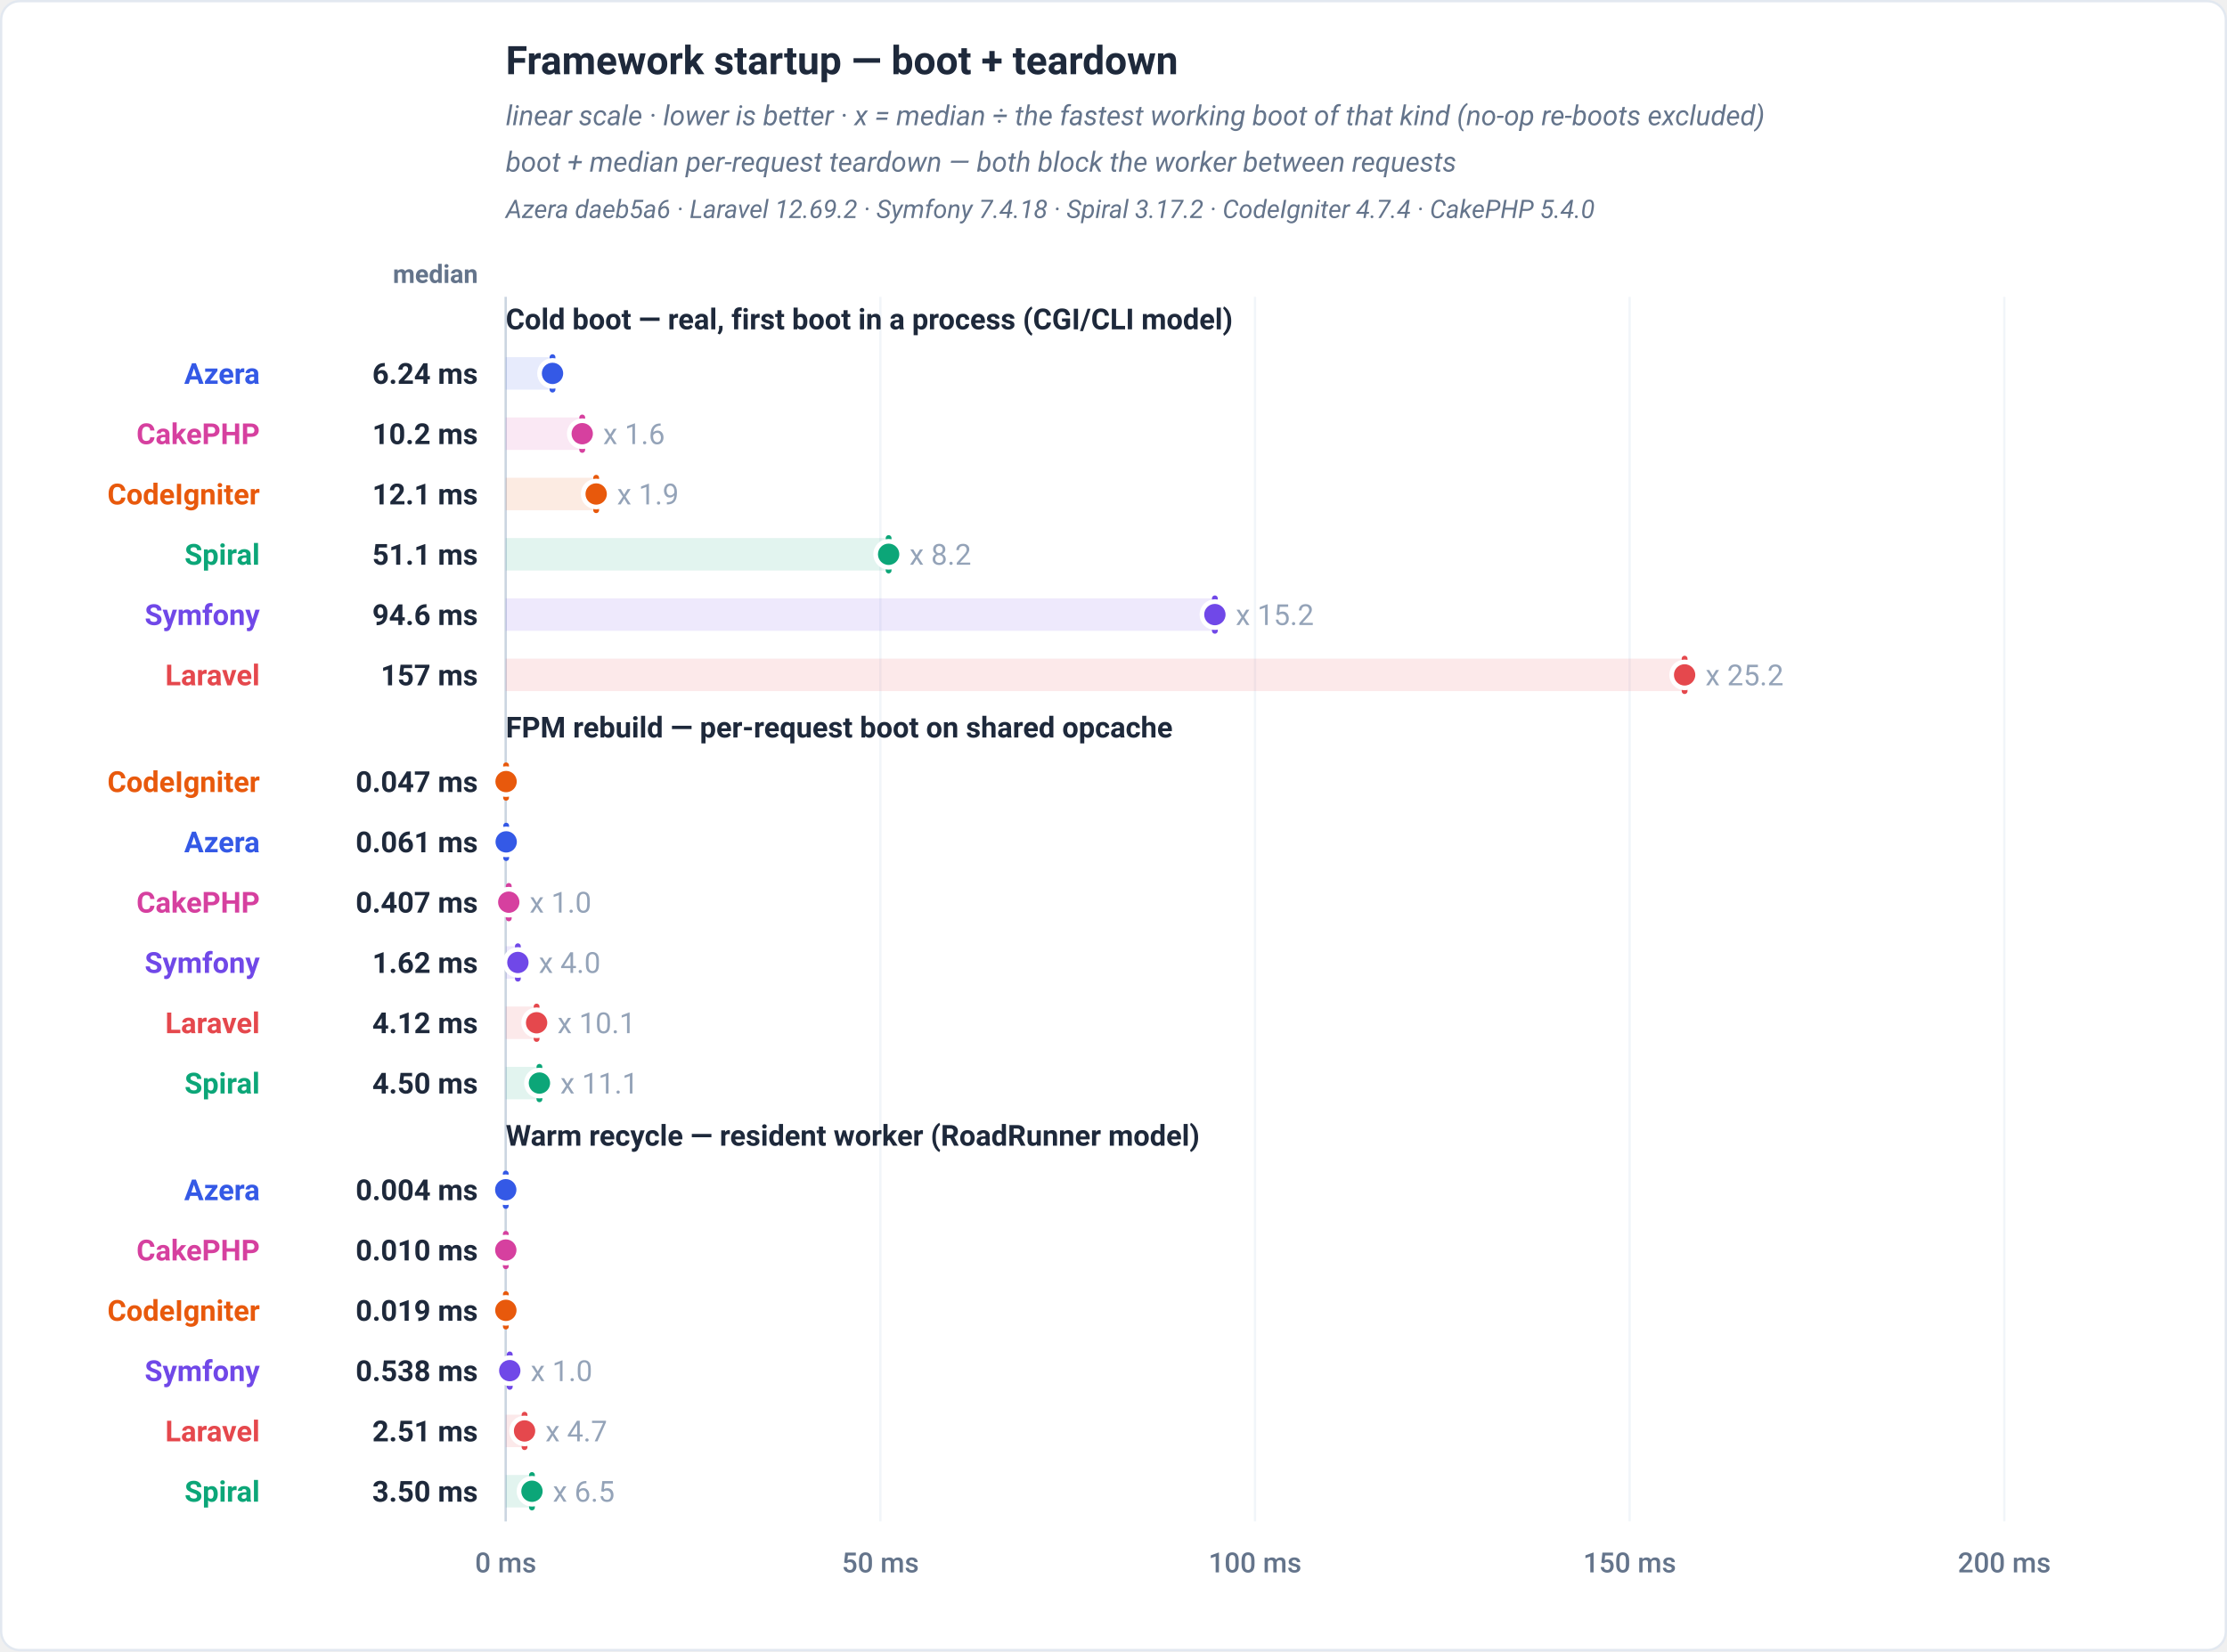
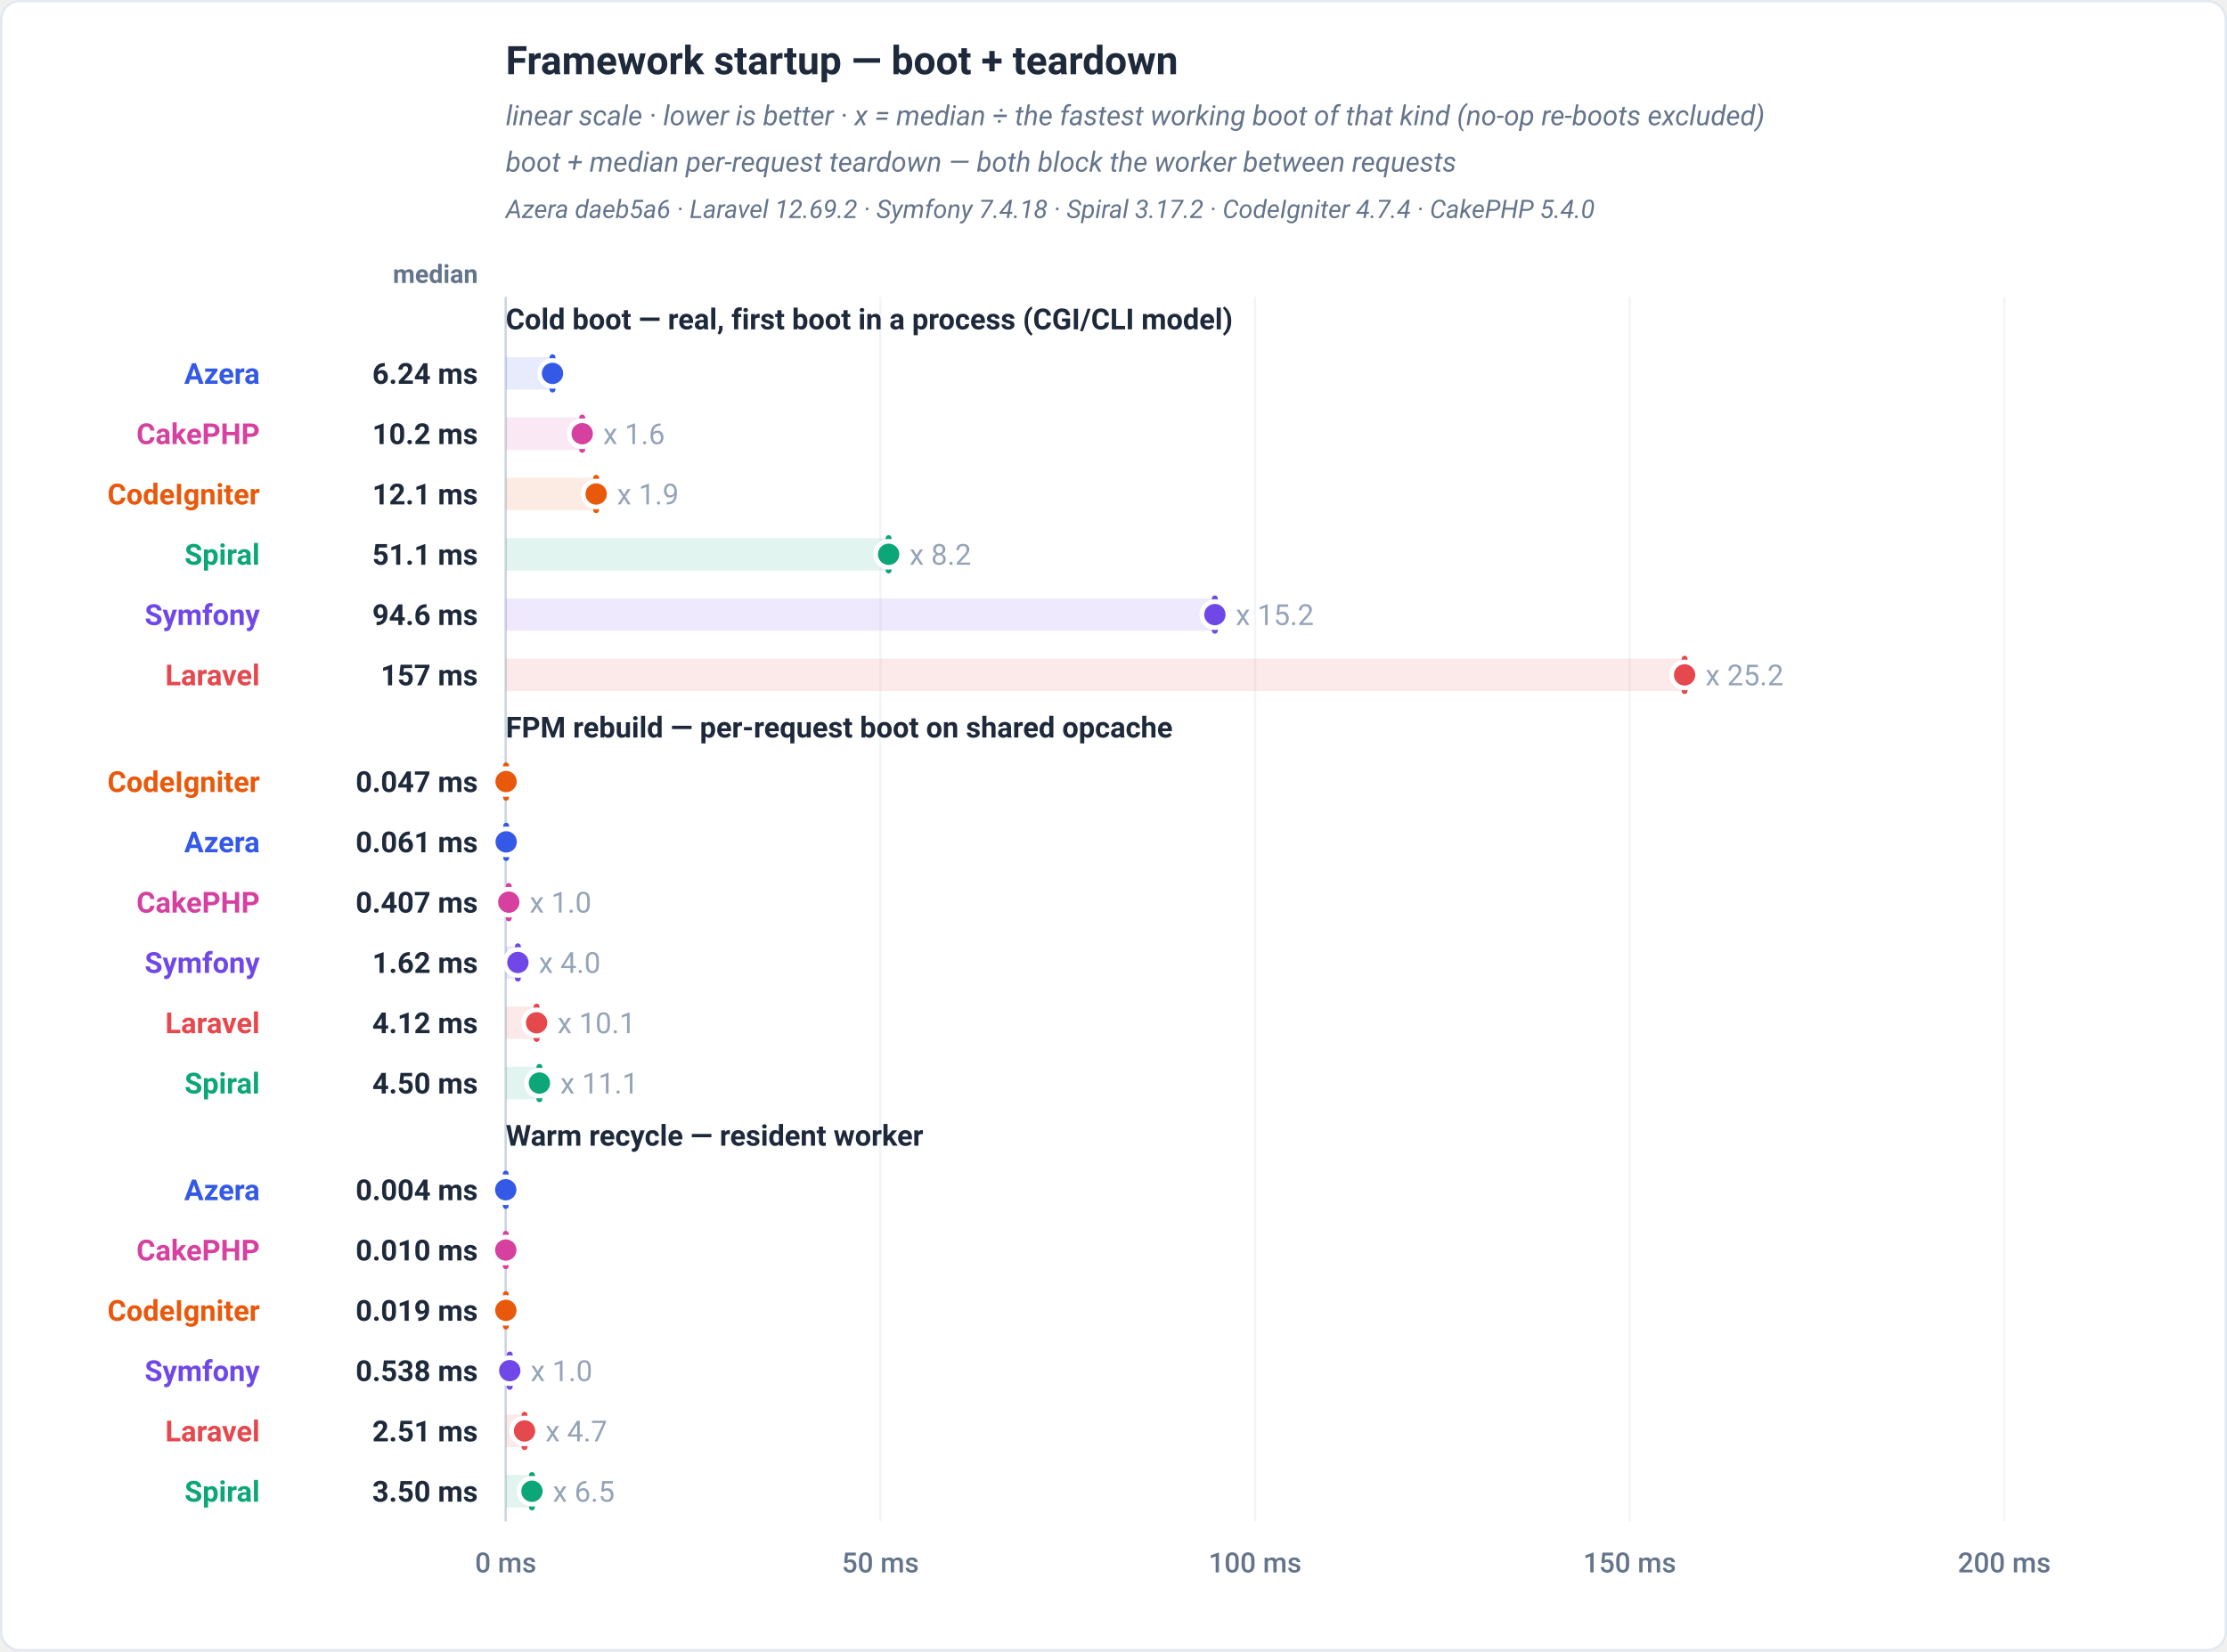
<svg xmlns="http://www.w3.org/2000/svg" viewBox="0 0 960 712" width="960" height="712" role="img" font-family="-apple-system,BlinkMacSystemFont,'Segoe UI',Roboto,Helvetica,Arial,sans-serif">
  <rect x="0.5" y="0.5" width="959" height="711" rx="8" fill="#ffffff" stroke="#e2e8f0" />
  <text x="218" y="32" font-family="-apple-system,BlinkMacSystemFont,'Segoe UI',Roboto,Helvetica,Arial,sans-serif" font-size="17" font-weight="700" fill="#1e293b" text-anchor="start">Framework startup — boot + teardown</text>
  <text x="218" y="54" font-family="-apple-system,BlinkMacSystemFont,'Segoe UI',Roboto,Helvetica,Arial,sans-serif" font-size="12" font-weight="400" fill="#64748b" text-anchor="start" font-style="italic">linear scale · lower is better · x = median ÷ the fastest working boot of that kind (no-op re-boots excluded)</text>
  <text x="218" y="74" font-family="-apple-system,BlinkMacSystemFont,'Segoe UI',Roboto,Helvetica,Arial,sans-serif" font-size="12" font-weight="400" fill="#64748b" text-anchor="start" font-style="italic">boot + median per-request teardown — both block the worker between requests</text>
  <text x="218" y="94" font-family="-apple-system,BlinkMacSystemFont,'Segoe UI',Roboto,Helvetica,Arial,sans-serif" font-size="11" font-weight="400" fill="#64748b" text-anchor="start" font-style="italic">Azera daeb5a6 · Laravel 12.69.2 · Symfony 7.4.18 · Spiral 3.17.2 · CodeIgniter 4.7.4 · CakePHP 5.4.0</text>
  <text x="206" y="122" font-family="-apple-system,BlinkMacSystemFont,'Segoe UI',Roboto,Helvetica,Arial,sans-serif" font-size="11" font-weight="600" fill="#64748b" text-anchor="end">median</text>
  <line x1="218" y1="128" x2="218" y2="656" stroke="#f1f5f9" stroke-width="1" />
  <text x="218" y="678" font-family="-apple-system,BlinkMacSystemFont,'Segoe UI',Roboto,Helvetica,Arial,sans-serif" font-size="12" font-weight="500" fill="#64748b" text-anchor="middle">0 ms</text>
  <line x1="379.5" y1="128" x2="379.5" y2="656" stroke="#f1f5f9" stroke-width="1" />
  <text x="379.5" y="678" font-family="-apple-system,BlinkMacSystemFont,'Segoe UI',Roboto,Helvetica,Arial,sans-serif" font-size="12" font-weight="500" fill="#64748b" text-anchor="middle">50 ms</text>
  <line x1="541" y1="128" x2="541" y2="656" stroke="#f1f5f9" stroke-width="1" />
  <text x="541" y="678" font-family="-apple-system,BlinkMacSystemFont,'Segoe UI',Roboto,Helvetica,Arial,sans-serif" font-size="12" font-weight="500" fill="#64748b" text-anchor="middle">100 ms</text>
  <line x1="702.5" y1="128" x2="702.5" y2="656" stroke="#f1f5f9" stroke-width="1" />
  <text x="702.5" y="678" font-family="-apple-system,BlinkMacSystemFont,'Segoe UI',Roboto,Helvetica,Arial,sans-serif" font-size="12" font-weight="500" fill="#64748b" text-anchor="middle">150 ms</text>
  <line x1="864" y1="128" x2="864" y2="656" stroke="#f1f5f9" stroke-width="1" />
  <text x="864" y="678" font-family="-apple-system,BlinkMacSystemFont,'Segoe UI',Roboto,Helvetica,Arial,sans-serif" font-size="12" font-weight="500" fill="#64748b" text-anchor="middle">200 ms</text>
  <line x1="218" y1="128" x2="218" y2="656" stroke="#cbd5e1" stroke-width="1" />
  <text x="218" y="142" font-family="-apple-system,BlinkMacSystemFont,'Segoe UI',Roboto,Helvetica,Arial,sans-serif" font-size="12.5" font-weight="700" fill="#1e293b" text-anchor="start">Cold boot — real, first boot in a process (CGI/CLI model)</text>
  <rect x="218" y="154" width="20.17" height="14" fill="#3459e6" fill-opacity="0.12" />
  <line x1="238.17" y1="161" x2="238.17" y2="161" stroke="#3459e6" stroke-width="2.5" stroke-linecap="round" opacity="0.5" />
  <line x1="238.17" y1="154" x2="238.17" y2="168" stroke="#3459e6" stroke-width="2.5" stroke-linecap="round" />
  <circle cx="238.17" cy="161" r="5.6" fill="#3459e6" stroke="#ffffff" stroke-width="2" />
  <text x="112" y="165.5" font-family="-apple-system,BlinkMacSystemFont,'Segoe UI',Roboto,Helvetica,Arial,sans-serif" font-size="12.5" font-weight="700" fill="#3459e6" text-anchor="end">Azera</text>
  <text x="206" y="165.5" font-family="-apple-system,BlinkMacSystemFont,'Segoe UI',Roboto,Helvetica,Arial,sans-serif" font-size="12.5" font-weight="700" fill="#1e293b" text-anchor="end">6.24 ms</text>
  <rect x="218" y="180" width="32.98" height="14" fill="#d6409f" fill-opacity="0.12" />
  <line x1="250.98" y1="187" x2="250.98" y2="187" stroke="#d6409f" stroke-width="2.5" stroke-linecap="round" opacity="0.5" />
  <line x1="250.98" y1="180" x2="250.98" y2="194" stroke="#d6409f" stroke-width="2.5" stroke-linecap="round" />
  <circle cx="250.98" cy="187" r="5.6" fill="#d6409f" stroke="#ffffff" stroke-width="2" />
  <text x="259.98" y="191.5" font-family="-apple-system,BlinkMacSystemFont,'Segoe UI',Roboto,Helvetica,Arial,sans-serif" font-size="12.5" font-weight="400" fill="#94a3b8" text-anchor="start" stroke="#ffffff" stroke-width="3" paint-order="stroke" stroke-linejoin="round">x 1.6</text>
  <text x="112" y="191.5" font-family="-apple-system,BlinkMacSystemFont,'Segoe UI',Roboto,Helvetica,Arial,sans-serif" font-size="12.5" font-weight="700" fill="#d6409f" text-anchor="end">CakePHP</text>
  <text x="206" y="191.5" font-family="-apple-system,BlinkMacSystemFont,'Segoe UI',Roboto,Helvetica,Arial,sans-serif" font-size="12.5" font-weight="700" fill="#1e293b" text-anchor="end">10.2 ms</text>
  <rect x="218" y="206" width="38.99" height="14" fill="#e8590c" fill-opacity="0.12" />
  <line x1="256.99" y1="213" x2="256.99" y2="213" stroke="#e8590c" stroke-width="2.5" stroke-linecap="round" opacity="0.5" />
  <line x1="256.99" y1="206" x2="256.99" y2="220" stroke="#e8590c" stroke-width="2.5" stroke-linecap="round" />
  <circle cx="256.99" cy="213" r="5.6" fill="#e8590c" stroke="#ffffff" stroke-width="2" />
  <text x="265.99" y="217.5" font-family="-apple-system,BlinkMacSystemFont,'Segoe UI',Roboto,Helvetica,Arial,sans-serif" font-size="12.5" font-weight="400" fill="#94a3b8" text-anchor="start" stroke="#ffffff" stroke-width="3" paint-order="stroke" stroke-linejoin="round">x 1.9</text>
  <text x="112" y="217.5" font-family="-apple-system,BlinkMacSystemFont,'Segoe UI',Roboto,Helvetica,Arial,sans-serif" font-size="12.5" font-weight="700" fill="#e8590c" text-anchor="end">CodeIgniter</text>
  <text x="206" y="217.5" font-family="-apple-system,BlinkMacSystemFont,'Segoe UI',Roboto,Helvetica,Arial,sans-serif" font-size="12.5" font-weight="700" fill="#1e293b" text-anchor="end">12.1 ms</text>
  <rect x="218" y="232" width="165.06" height="14" fill="#0ca678" fill-opacity="0.12" />
  <line x1="383.06" y1="239" x2="383.06" y2="239" stroke="#0ca678" stroke-width="2.5" stroke-linecap="round" opacity="0.5" />
  <line x1="383.06" y1="232" x2="383.06" y2="246" stroke="#0ca678" stroke-width="2.5" stroke-linecap="round" />
  <circle cx="383.06" cy="239" r="5.6" fill="#0ca678" stroke="#ffffff" stroke-width="2" />
  <text x="392.06" y="243.5" font-family="-apple-system,BlinkMacSystemFont,'Segoe UI',Roboto,Helvetica,Arial,sans-serif" font-size="12.5" font-weight="400" fill="#94a3b8" text-anchor="start" stroke="#ffffff" stroke-width="3" paint-order="stroke" stroke-linejoin="round">x 8.2</text>
  <text x="112" y="243.5" font-family="-apple-system,BlinkMacSystemFont,'Segoe UI',Roboto,Helvetica,Arial,sans-serif" font-size="12.5" font-weight="700" fill="#0ca678" text-anchor="end">Spiral</text>
  <text x="206" y="243.5" font-family="-apple-system,BlinkMacSystemFont,'Segoe UI',Roboto,Helvetica,Arial,sans-serif" font-size="12.5" font-weight="700" fill="#1e293b" text-anchor="end">51.1 ms</text>
  <rect x="218" y="258" width="305.7" height="14" fill="#7048e8" fill-opacity="0.12" />
  <line x1="523.7" y1="265" x2="523.7" y2="265" stroke="#7048e8" stroke-width="2.5" stroke-linecap="round" opacity="0.5" />
  <line x1="523.7" y1="258" x2="523.7" y2="272" stroke="#7048e8" stroke-width="2.5" stroke-linecap="round" />
  <circle cx="523.7" cy="265" r="5.6" fill="#7048e8" stroke="#ffffff" stroke-width="2" />
  <text x="532.7" y="269.5" font-family="-apple-system,BlinkMacSystemFont,'Segoe UI',Roboto,Helvetica,Arial,sans-serif" font-size="12.5" font-weight="400" fill="#94a3b8" text-anchor="start" stroke="#ffffff" stroke-width="3" paint-order="stroke" stroke-linejoin="round">x 15.2</text>
  <text x="112" y="269.5" font-family="-apple-system,BlinkMacSystemFont,'Segoe UI',Roboto,Helvetica,Arial,sans-serif" font-size="12.5" font-weight="700" fill="#7048e8" text-anchor="end">Symfony</text>
  <text x="206" y="269.5" font-family="-apple-system,BlinkMacSystemFont,'Segoe UI',Roboto,Helvetica,Arial,sans-serif" font-size="12.5" font-weight="700" fill="#1e293b" text-anchor="end">94.6 ms</text>
  <rect x="218" y="284" width="508.19" height="14" fill="#e5484d" fill-opacity="0.12" />
  <line x1="726.19" y1="291" x2="726.19" y2="291" stroke="#e5484d" stroke-width="2.5" stroke-linecap="round" opacity="0.5" />
  <line x1="726.19" y1="284" x2="726.19" y2="298" stroke="#e5484d" stroke-width="2.5" stroke-linecap="round" />
  <circle cx="726.19" cy="291" r="5.6" fill="#e5484d" stroke="#ffffff" stroke-width="2" />
  <text x="735.19" y="295.5" font-family="-apple-system,BlinkMacSystemFont,'Segoe UI',Roboto,Helvetica,Arial,sans-serif" font-size="12.5" font-weight="400" fill="#94a3b8" text-anchor="start" stroke="#ffffff" stroke-width="3" paint-order="stroke" stroke-linejoin="round">x 25.2</text>
  <text x="112" y="295.5" font-family="-apple-system,BlinkMacSystemFont,'Segoe UI',Roboto,Helvetica,Arial,sans-serif" font-size="12.5" font-weight="700" fill="#e5484d" text-anchor="end">Laravel</text>
  <text x="206" y="295.5" font-family="-apple-system,BlinkMacSystemFont,'Segoe UI',Roboto,Helvetica,Arial,sans-serif" font-size="12.5" font-weight="700" fill="#1e293b" text-anchor="end">157 ms</text>
  <text x="218" y="318" font-family="-apple-system,BlinkMacSystemFont,'Segoe UI',Roboto,Helvetica,Arial,sans-serif" font-size="12.5" font-weight="700" fill="#1e293b" text-anchor="start">FPM rebuild — per-request boot on shared opcache</text>
  <rect x="218" y="330" width="0.15" height="14" fill="#e8590c" fill-opacity="0.12" />
  <line x1="218.15" y1="337" x2="218.15" y2="337" stroke="#e8590c" stroke-width="2.5" stroke-linecap="round" opacity="0.5" />
  <line x1="218.15" y1="330" x2="218.15" y2="344" stroke="#e8590c" stroke-width="2.5" stroke-linecap="round" />
  <circle cx="218.15" cy="337" r="5.6" fill="#e8590c" stroke="#ffffff" stroke-width="2" />
  <text x="112" y="341.5" font-family="-apple-system,BlinkMacSystemFont,'Segoe UI',Roboto,Helvetica,Arial,sans-serif" font-size="12.5" font-weight="700" fill="#e8590c" text-anchor="end">CodeIgniter</text>
  <text x="206" y="341.5" font-family="-apple-system,BlinkMacSystemFont,'Segoe UI',Roboto,Helvetica,Arial,sans-serif" font-size="12.5" font-weight="700" fill="#1e293b" text-anchor="end">0.047 ms</text>
  <rect x="218" y="356" width="0.2" height="14" fill="#3459e6" fill-opacity="0.12" />
  <line x1="218.2" y1="363" x2="218.2" y2="363" stroke="#3459e6" stroke-width="2.5" stroke-linecap="round" opacity="0.5" />
  <line x1="218.2" y1="356" x2="218.2" y2="370" stroke="#3459e6" stroke-width="2.5" stroke-linecap="round" />
  <circle cx="218.2" cy="363" r="5.6" fill="#3459e6" stroke="#ffffff" stroke-width="2" />
  <text x="112" y="367.5" font-family="-apple-system,BlinkMacSystemFont,'Segoe UI',Roboto,Helvetica,Arial,sans-serif" font-size="12.5" font-weight="700" fill="#3459e6" text-anchor="end">Azera</text>
  <text x="206" y="367.5" font-family="-apple-system,BlinkMacSystemFont,'Segoe UI',Roboto,Helvetica,Arial,sans-serif" font-size="12.5" font-weight="700" fill="#1e293b" text-anchor="end">0.061 ms</text>
  <rect x="218" y="382" width="1.31" height="14" fill="#d6409f" fill-opacity="0.12" />
  <line x1="219.31" y1="389" x2="219.31" y2="389" stroke="#d6409f" stroke-width="2.5" stroke-linecap="round" opacity="0.5" />
  <line x1="219.31" y1="382" x2="219.31" y2="396" stroke="#d6409f" stroke-width="2.5" stroke-linecap="round" />
  <circle cx="219.31" cy="389" r="5.6" fill="#d6409f" stroke="#ffffff" stroke-width="2" />
  <text x="228.31" y="393.5" font-family="-apple-system,BlinkMacSystemFont,'Segoe UI',Roboto,Helvetica,Arial,sans-serif" font-size="12.5" font-weight="400" fill="#94a3b8" text-anchor="start" stroke="#ffffff" stroke-width="3" paint-order="stroke" stroke-linejoin="round">x 1.0</text>
  <text x="112" y="393.5" font-family="-apple-system,BlinkMacSystemFont,'Segoe UI',Roboto,Helvetica,Arial,sans-serif" font-size="12.5" font-weight="700" fill="#d6409f" text-anchor="end">CakePHP</text>
  <text x="206" y="393.5" font-family="-apple-system,BlinkMacSystemFont,'Segoe UI',Roboto,Helvetica,Arial,sans-serif" font-size="12.5" font-weight="700" fill="#1e293b" text-anchor="end">0.407 ms</text>
  <rect x="218" y="408" width="5.24" height="14" fill="#7048e8" fill-opacity="0.12" />
  <line x1="223.24" y1="415" x2="223.24" y2="415" stroke="#7048e8" stroke-width="2.5" stroke-linecap="round" opacity="0.5" />
  <line x1="223.24" y1="408" x2="223.24" y2="422" stroke="#7048e8" stroke-width="2.5" stroke-linecap="round" />
  <circle cx="223.24" cy="415" r="5.6" fill="#7048e8" stroke="#ffffff" stroke-width="2" />
  <text x="232.24" y="419.5" font-family="-apple-system,BlinkMacSystemFont,'Segoe UI',Roboto,Helvetica,Arial,sans-serif" font-size="12.5" font-weight="400" fill="#94a3b8" text-anchor="start" stroke="#ffffff" stroke-width="3" paint-order="stroke" stroke-linejoin="round">x 4.0</text>
  <text x="112" y="419.5" font-family="-apple-system,BlinkMacSystemFont,'Segoe UI',Roboto,Helvetica,Arial,sans-serif" font-size="12.5" font-weight="700" fill="#7048e8" text-anchor="end">Symfony</text>
  <text x="206" y="419.5" font-family="-apple-system,BlinkMacSystemFont,'Segoe UI',Roboto,Helvetica,Arial,sans-serif" font-size="12.5" font-weight="700" fill="#1e293b" text-anchor="end">1.62 ms</text>
  <rect x="218" y="434" width="13.31" height="14" fill="#e5484d" fill-opacity="0.12" />
  <line x1="231.31" y1="441" x2="231.31" y2="441" stroke="#e5484d" stroke-width="2.5" stroke-linecap="round" opacity="0.5" />
  <line x1="231.31" y1="434" x2="231.31" y2="448" stroke="#e5484d" stroke-width="2.5" stroke-linecap="round" />
  <circle cx="231.31" cy="441" r="5.6" fill="#e5484d" stroke="#ffffff" stroke-width="2" />
  <text x="240.31" y="445.5" font-family="-apple-system,BlinkMacSystemFont,'Segoe UI',Roboto,Helvetica,Arial,sans-serif" font-size="12.5" font-weight="400" fill="#94a3b8" text-anchor="start" stroke="#ffffff" stroke-width="3" paint-order="stroke" stroke-linejoin="round">x 10.1</text>
  <text x="112" y="445.5" font-family="-apple-system,BlinkMacSystemFont,'Segoe UI',Roboto,Helvetica,Arial,sans-serif" font-size="12.5" font-weight="700" fill="#e5484d" text-anchor="end">Laravel</text>
  <text x="206" y="445.5" font-family="-apple-system,BlinkMacSystemFont,'Segoe UI',Roboto,Helvetica,Arial,sans-serif" font-size="12.5" font-weight="700" fill="#1e293b" text-anchor="end">4.12 ms</text>
  <rect x="218" y="460" width="14.53" height="14" fill="#0ca678" fill-opacity="0.12" />
  <line x1="232.53" y1="467" x2="232.53" y2="467" stroke="#0ca678" stroke-width="2.5" stroke-linecap="round" opacity="0.5" />
  <line x1="232.53" y1="460" x2="232.53" y2="474" stroke="#0ca678" stroke-width="2.5" stroke-linecap="round" />
  <circle cx="232.53" cy="467" r="5.6" fill="#0ca678" stroke="#ffffff" stroke-width="2" />
  <text x="241.53" y="471.5" font-family="-apple-system,BlinkMacSystemFont,'Segoe UI',Roboto,Helvetica,Arial,sans-serif" font-size="12.5" font-weight="400" fill="#94a3b8" text-anchor="start" stroke="#ffffff" stroke-width="3" paint-order="stroke" stroke-linejoin="round">x 11.1</text>
  <text x="112" y="471.5" font-family="-apple-system,BlinkMacSystemFont,'Segoe UI',Roboto,Helvetica,Arial,sans-serif" font-size="12.5" font-weight="700" fill="#0ca678" text-anchor="end">Spiral</text>
  <text x="206" y="471.5" font-family="-apple-system,BlinkMacSystemFont,'Segoe UI',Roboto,Helvetica,Arial,sans-serif" font-size="12.5" font-weight="700" fill="#1e293b" text-anchor="end">4.50 ms</text>
-   <text x="218" y="494" font-family="-apple-system,BlinkMacSystemFont,'Segoe UI',Roboto,Helvetica,Arial,sans-serif" font-size="12.5" font-weight="700" fill="#1e293b" text-anchor="start">Warm recycle — resident worker (RoadRunner model)</text>
+   <text x="218" y="494" font-family="-apple-system,BlinkMacSystemFont,'Segoe UI',Roboto,Helvetica,Arial,sans-serif" font-size="12.5" font-weight="700" fill="#1e293b" text-anchor="start">Warm recycle — resident worker</text>
  <rect x="218" y="506" width="0.01" height="14" fill="#3459e6" fill-opacity="0.12" />
  <line x1="218.01" y1="513" x2="218.01" y2="513" stroke="#3459e6" stroke-width="2.5" stroke-linecap="round" opacity="0.5" />
  <line x1="218.01" y1="506" x2="218.01" y2="520" stroke="#3459e6" stroke-width="2.5" stroke-linecap="round" />
  <circle cx="218.01" cy="513" r="5.6" fill="#3459e6" stroke="#ffffff" stroke-width="2" />
  <text x="112" y="517.5" font-family="-apple-system,BlinkMacSystemFont,'Segoe UI',Roboto,Helvetica,Arial,sans-serif" font-size="12.5" font-weight="700" fill="#3459e6" text-anchor="end">Azera</text>
  <text x="206" y="517.5" font-family="-apple-system,BlinkMacSystemFont,'Segoe UI',Roboto,Helvetica,Arial,sans-serif" font-size="12.5" font-weight="700" fill="#1e293b" text-anchor="end">0.004 ms</text>
  <rect x="218" y="532" width="0.03" height="14" fill="#d6409f" fill-opacity="0.12" />
  <line x1="218.03" y1="539" x2="218.03" y2="539" stroke="#d6409f" stroke-width="2.5" stroke-linecap="round" opacity="0.5" />
  <line x1="218.03" y1="532" x2="218.03" y2="546" stroke="#d6409f" stroke-width="2.5" stroke-linecap="round" />
  <circle cx="218.03" cy="539" r="5.6" fill="#d6409f" stroke="#ffffff" stroke-width="2" />
  <text x="112" y="543.5" font-family="-apple-system,BlinkMacSystemFont,'Segoe UI',Roboto,Helvetica,Arial,sans-serif" font-size="12.5" font-weight="700" fill="#d6409f" text-anchor="end">CakePHP</text>
  <text x="206" y="543.5" font-family="-apple-system,BlinkMacSystemFont,'Segoe UI',Roboto,Helvetica,Arial,sans-serif" font-size="12.5" font-weight="700" fill="#1e293b" text-anchor="end">0.010 ms</text>
  <rect x="218" y="558" width="0.06" height="14" fill="#e8590c" fill-opacity="0.12" />
  <line x1="218.06" y1="565" x2="218.06" y2="565" stroke="#e8590c" stroke-width="2.5" stroke-linecap="round" opacity="0.5" />
  <line x1="218.06" y1="558" x2="218.06" y2="572" stroke="#e8590c" stroke-width="2.5" stroke-linecap="round" />
  <circle cx="218.06" cy="565" r="5.6" fill="#e8590c" stroke="#ffffff" stroke-width="2" />
  <text x="112" y="569.5" font-family="-apple-system,BlinkMacSystemFont,'Segoe UI',Roboto,Helvetica,Arial,sans-serif" font-size="12.5" font-weight="700" fill="#e8590c" text-anchor="end">CodeIgniter</text>
  <text x="206" y="569.5" font-family="-apple-system,BlinkMacSystemFont,'Segoe UI',Roboto,Helvetica,Arial,sans-serif" font-size="12.5" font-weight="700" fill="#1e293b" text-anchor="end">0.019 ms</text>
  <rect x="218" y="584" width="1.74" height="14" fill="#7048e8" fill-opacity="0.12" />
  <line x1="219.74" y1="591" x2="219.74" y2="591" stroke="#7048e8" stroke-width="2.5" stroke-linecap="round" opacity="0.5" />
  <line x1="219.74" y1="584" x2="219.74" y2="598" stroke="#7048e8" stroke-width="2.5" stroke-linecap="round" />
  <circle cx="219.74" cy="591" r="5.6" fill="#7048e8" stroke="#ffffff" stroke-width="2" />
  <text x="228.74" y="595.5" font-family="-apple-system,BlinkMacSystemFont,'Segoe UI',Roboto,Helvetica,Arial,sans-serif" font-size="12.5" font-weight="400" fill="#94a3b8" text-anchor="start" stroke="#ffffff" stroke-width="3" paint-order="stroke" stroke-linejoin="round">x 1.0</text>
  <text x="112" y="595.5" font-family="-apple-system,BlinkMacSystemFont,'Segoe UI',Roboto,Helvetica,Arial,sans-serif" font-size="12.5" font-weight="700" fill="#7048e8" text-anchor="end">Symfony</text>
  <text x="206" y="595.5" font-family="-apple-system,BlinkMacSystemFont,'Segoe UI',Roboto,Helvetica,Arial,sans-serif" font-size="12.5" font-weight="700" fill="#1e293b" text-anchor="end">0.538 ms</text>
  <rect x="218" y="610" width="8.12" height="14" fill="#e5484d" fill-opacity="0.12" />
  <line x1="226.12" y1="617" x2="226.12" y2="617" stroke="#e5484d" stroke-width="2.5" stroke-linecap="round" opacity="0.5" />
  <line x1="226.12" y1="610" x2="226.12" y2="624" stroke="#e5484d" stroke-width="2.5" stroke-linecap="round" />
  <circle cx="226.12" cy="617" r="5.6" fill="#e5484d" stroke="#ffffff" stroke-width="2" />
  <text x="235.12" y="621.5" font-family="-apple-system,BlinkMacSystemFont,'Segoe UI',Roboto,Helvetica,Arial,sans-serif" font-size="12.5" font-weight="400" fill="#94a3b8" text-anchor="start" stroke="#ffffff" stroke-width="3" paint-order="stroke" stroke-linejoin="round">x 4.7</text>
  <text x="112" y="621.5" font-family="-apple-system,BlinkMacSystemFont,'Segoe UI',Roboto,Helvetica,Arial,sans-serif" font-size="12.5" font-weight="700" fill="#e5484d" text-anchor="end">Laravel</text>
  <text x="206" y="621.5" font-family="-apple-system,BlinkMacSystemFont,'Segoe UI',Roboto,Helvetica,Arial,sans-serif" font-size="12.5" font-weight="700" fill="#1e293b" text-anchor="end">2.51 ms</text>
  <rect x="218" y="636" width="11.31" height="14" fill="#0ca678" fill-opacity="0.12" />
  <line x1="229.31" y1="643" x2="229.31" y2="643" stroke="#0ca678" stroke-width="2.5" stroke-linecap="round" opacity="0.5" />
  <line x1="229.31" y1="636" x2="229.31" y2="650" stroke="#0ca678" stroke-width="2.5" stroke-linecap="round" />
  <circle cx="229.31" cy="643" r="5.6" fill="#0ca678" stroke="#ffffff" stroke-width="2" />
  <text x="238.31" y="647.5" font-family="-apple-system,BlinkMacSystemFont,'Segoe UI',Roboto,Helvetica,Arial,sans-serif" font-size="12.5" font-weight="400" fill="#94a3b8" text-anchor="start" stroke="#ffffff" stroke-width="3" paint-order="stroke" stroke-linejoin="round">x 6.5</text>
  <text x="112" y="647.5" font-family="-apple-system,BlinkMacSystemFont,'Segoe UI',Roboto,Helvetica,Arial,sans-serif" font-size="12.5" font-weight="700" fill="#0ca678" text-anchor="end">Spiral</text>
  <text x="206" y="647.5" font-family="-apple-system,BlinkMacSystemFont,'Segoe UI',Roboto,Helvetica,Arial,sans-serif" font-size="12.5" font-weight="700" fill="#1e293b" text-anchor="end">3.50 ms</text>
</svg>
